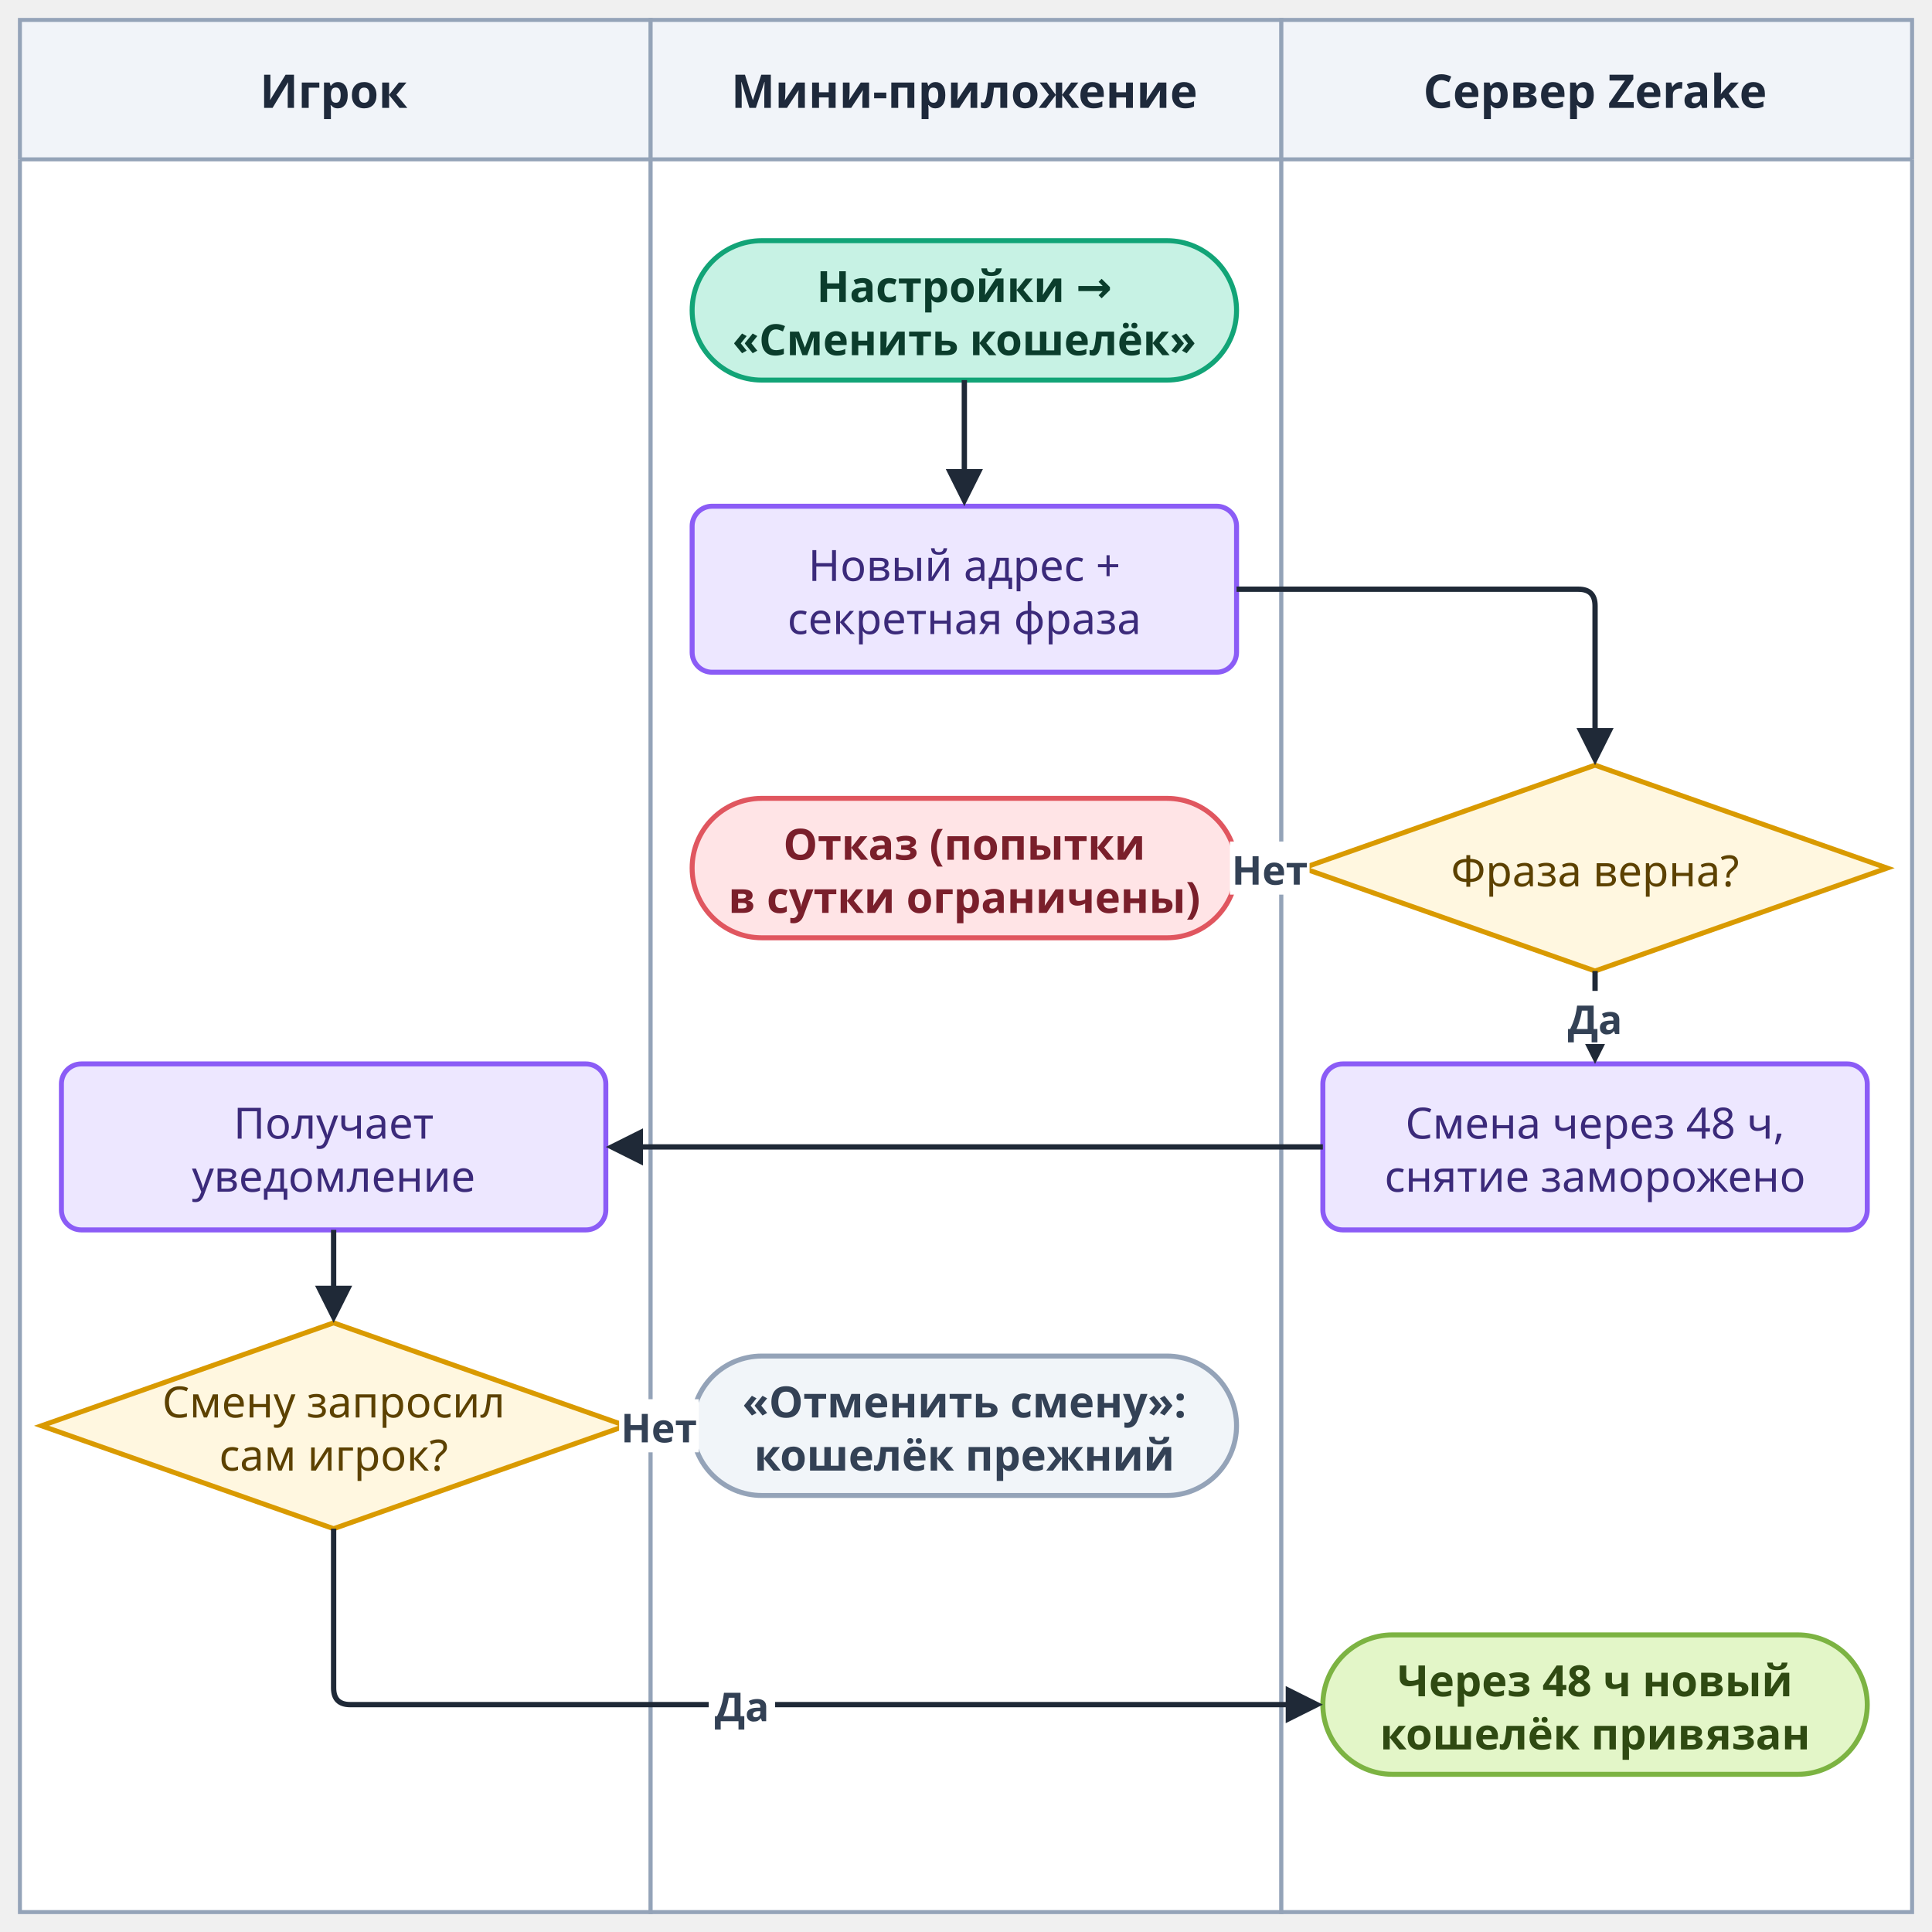
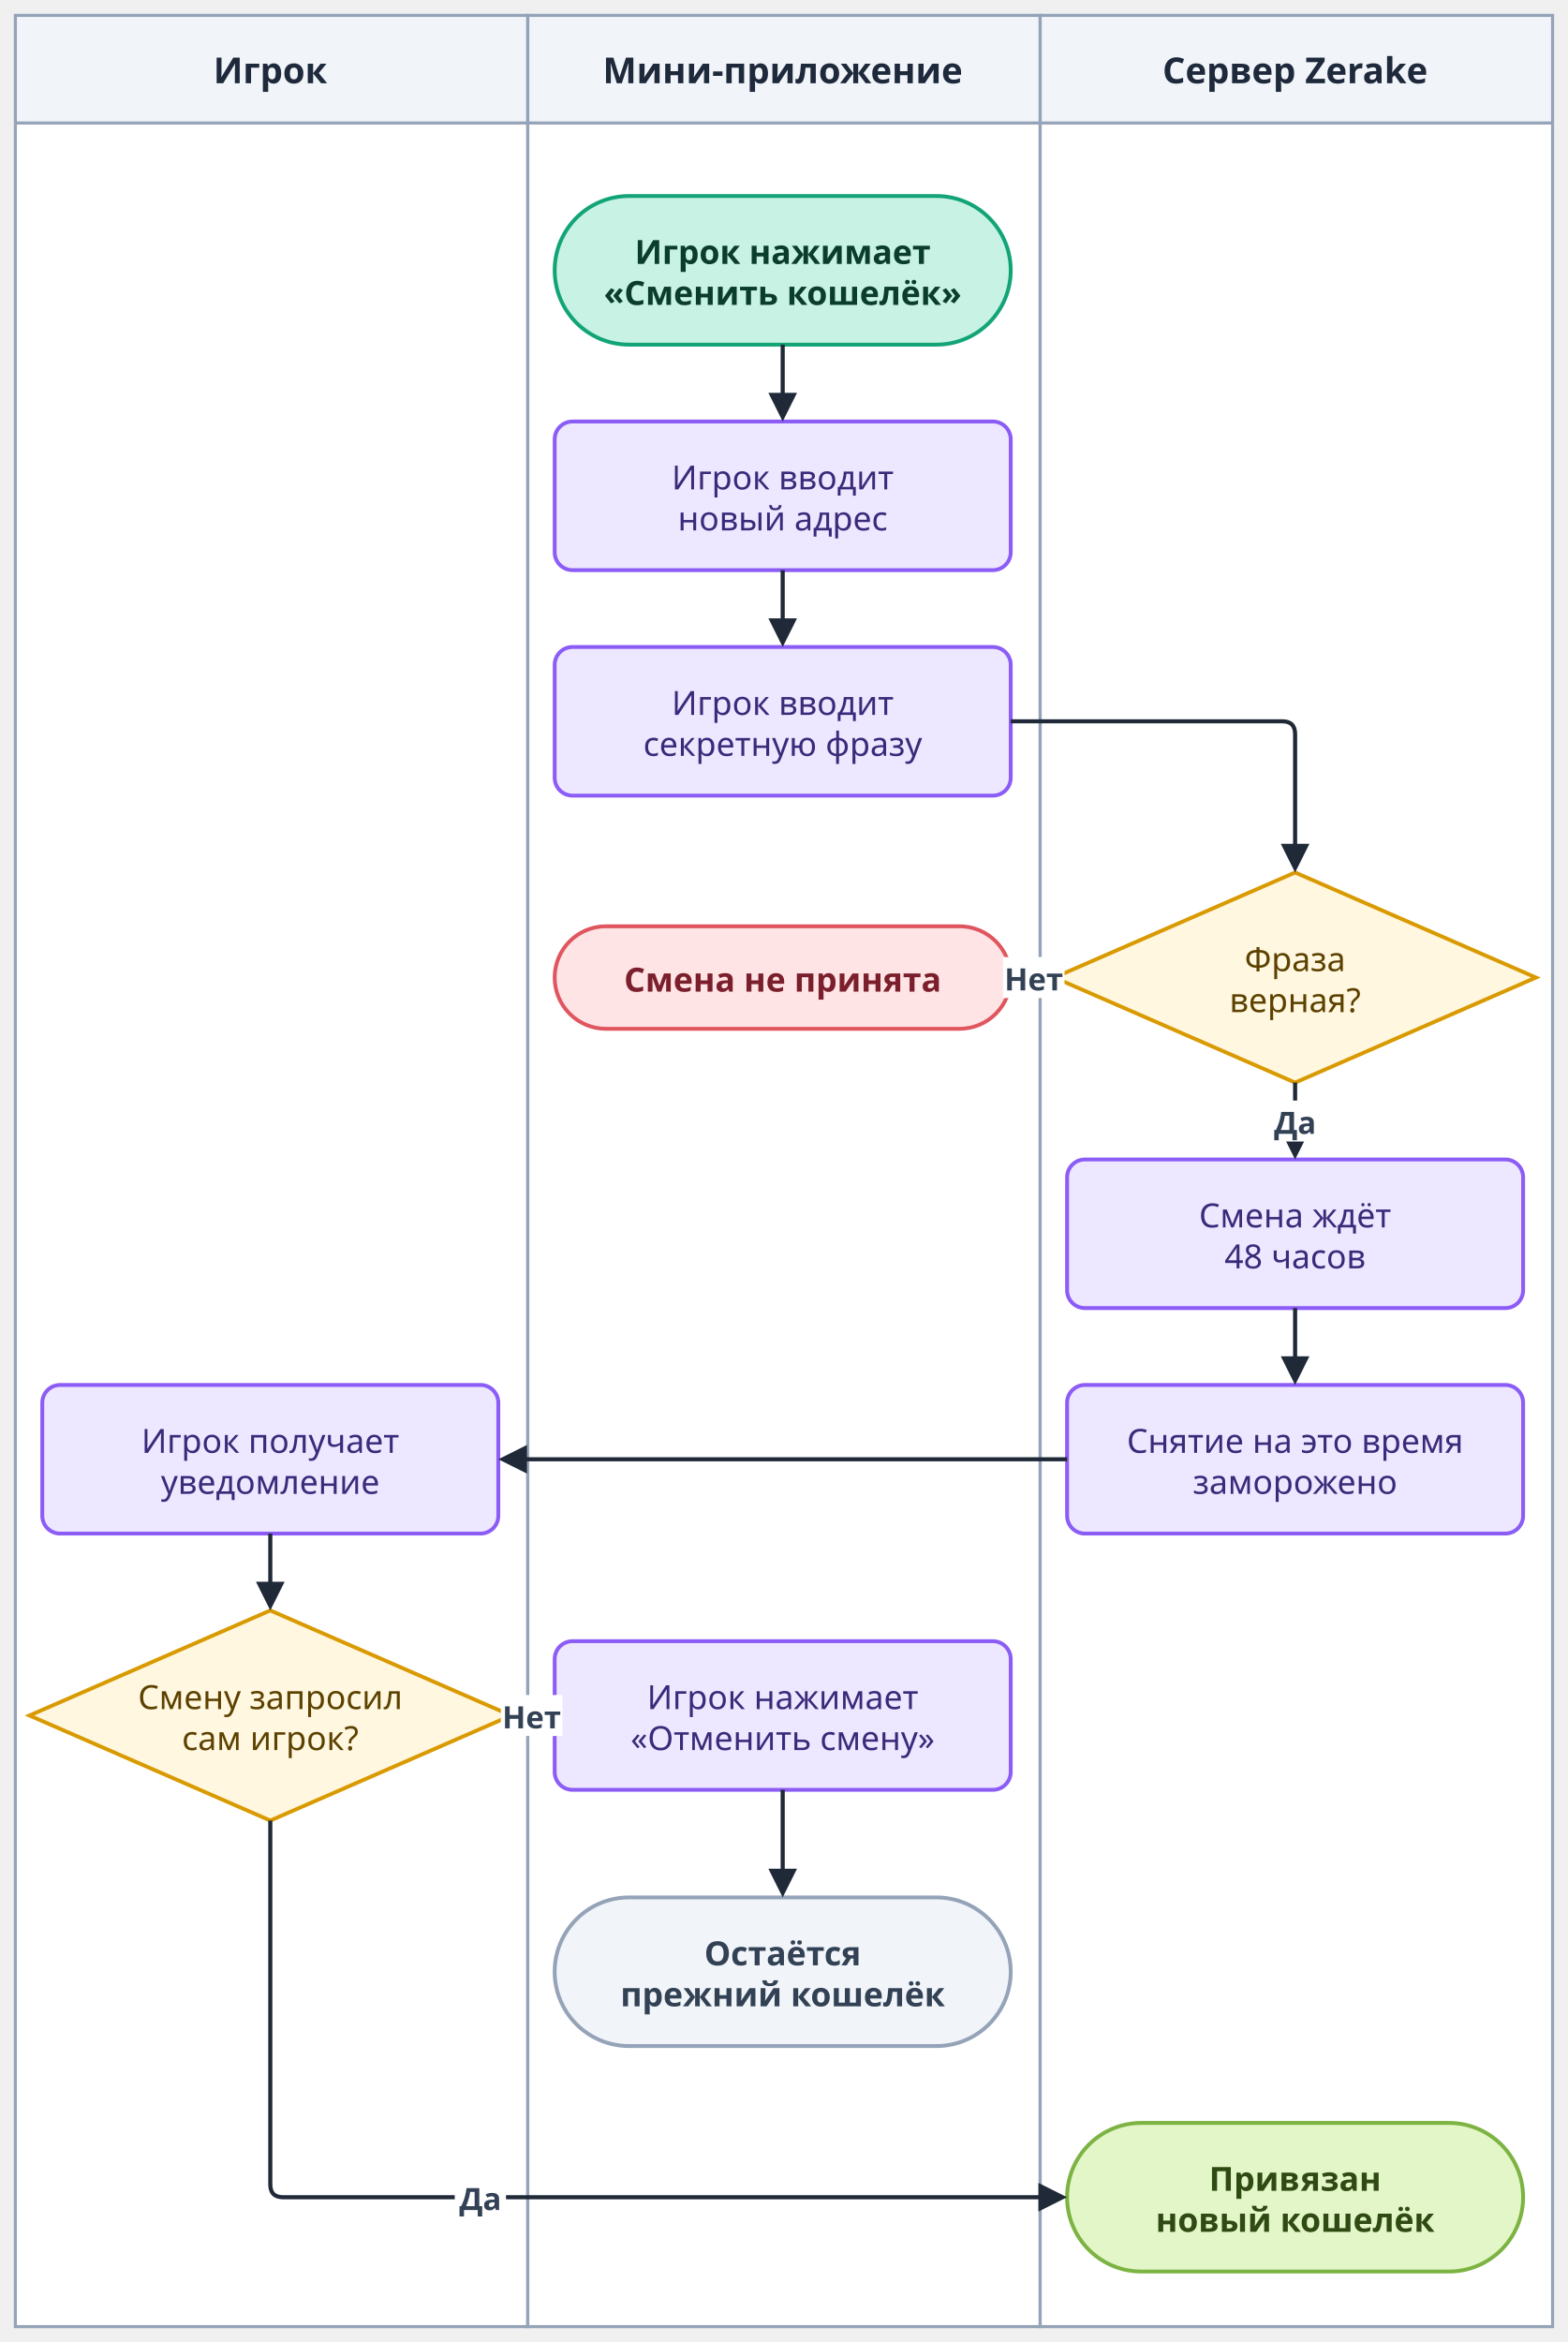
- <svg xmlns="http://www.w3.org/2000/svg" width="582" height="582" role="img" aria-label="Смена кошелька для выплат" viewBox="909.5 -5.5 582 582" style="">
+ <svg xmlns="http://www.w3.org/2000/svg" width="612" height="914" role="img" aria-label="Смена кошелька для выплат" viewBox="894.5 -5.5 612 914" style="">
  <g>
    <g />
-     <g transform="translate(915,0) scale(1)">
+     <g transform="translate(900,0) scale(1)">
      <g transform="translate(0.5,0.5)" style="visibility: visible;">
-         <path d="M 0 42 L 0 0 L 190 0 L 190 42" fill="#f1f4f9" stroke="#94a3b8" stroke-width="1.2" stroke-miterlimit="10" pointer-events="all" style="fill: light-dark(rgb(241, 244, 249), rgb(25, 28, 32)); stroke: light-dark(rgb(148, 163, 184), rgb(87, 100, 118));" />
-         <path d="M 0 42 L 0 570 L 190 570 L 190 42" fill="#ffffff" stroke="#94a3b8" stroke-width="1.2" stroke-miterlimit="10" pointer-events="all" style="fill: light-dark(rgb(255, 255, 255), rgb(18, 18, 18)); stroke: light-dark(rgb(148, 163, 184), rgb(87, 100, 118));" />
-         <path d="M 0 42 L 190 42" fill="none" stroke="white" stroke-width="9.2" stroke-miterlimit="10" pointer-events="stroke" style="stroke: light-dark(rgb(148, 163, 184), rgb(87, 100, 118));" visibility="hidden" vector-effect="non-scaling-stroke" />
-         <path d="M 0 42 L 190 42" fill="none" stroke="#94a3b8" stroke-width="1.2" stroke-miterlimit="10" pointer-events="all" style="stroke: light-dark(rgb(148, 163, 184), rgb(87, 100, 118));" />
+         <path d="M 0 42 L 0 0 L 200 0 L 200 42" fill="#f1f4f9" stroke="#94a3b8" stroke-width="1.2" stroke-miterlimit="10" pointer-events="all" style="fill: light-dark(rgb(241, 244, 249), rgb(25, 28, 32)); stroke: light-dark(rgb(148, 163, 184), rgb(87, 100, 118));" />
+         <path d="M 0 42 L 0 902 L 200 902 L 200 42" fill="#ffffff" stroke="#94a3b8" stroke-width="1.2" stroke-miterlimit="10" pointer-events="all" style="fill: light-dark(rgb(255, 255, 255), rgb(18, 18, 18)); stroke: light-dark(rgb(148, 163, 184), rgb(87, 100, 118));" />
+         <path d="M 0 42 L 200 42" fill="none" stroke="white" stroke-width="9.2" stroke-miterlimit="10" pointer-events="stroke" style="stroke: light-dark(rgb(148, 163, 184), rgb(87, 100, 118));" visibility="hidden" vector-effect="non-scaling-stroke" />
+         <path d="M 0 42 L 200 42" fill="none" stroke="#94a3b8" stroke-width="1.2" stroke-miterlimit="10" pointer-events="all" style="stroke: light-dark(rgb(148, 163, 184), rgb(87, 100, 118));" />
      </g>
      <g style="">
        <g fill="#1E293B" font-family="'Segoe UI'" font-weight="bold" text-anchor="middle" font-size="14px" style="fill: light-dark(rgb(30, 41, 59), rgb(195, 204, 220));">
-           <text x="95" y="27">Игрок</text>
+           <text x="100" y="27">Игрок</text>
        </g>
      </g>
      <g transform="translate(0.5,0.5)" style="visibility: visible;">
-         <path d="M 190 42 L 190 0 L 380 0 L 380 42" fill="#f1f4f9" stroke="#94a3b8" stroke-width="1.2" stroke-miterlimit="10" pointer-events="all" style="fill: light-dark(rgb(241, 244, 249), rgb(25, 28, 32)); stroke: light-dark(rgb(148, 163, 184), rgb(87, 100, 118));" />
-         <path d="M 190 42 L 190 570 L 380 570 L 380 42" fill="#ffffff" stroke="#94a3b8" stroke-width="1.2" stroke-miterlimit="10" pointer-events="all" style="fill: light-dark(rgb(255, 255, 255), rgb(18, 18, 18)); stroke: light-dark(rgb(148, 163, 184), rgb(87, 100, 118));" />
-         <path d="M 190 42 L 380 42" fill="none" stroke="white" stroke-width="9.2" stroke-miterlimit="10" pointer-events="stroke" style="stroke: light-dark(rgb(148, 163, 184), rgb(87, 100, 118));" visibility="hidden" vector-effect="non-scaling-stroke" />
-         <path d="M 190 42 L 380 42" fill="none" stroke="#94a3b8" stroke-width="1.2" stroke-miterlimit="10" pointer-events="all" style="stroke: light-dark(rgb(148, 163, 184), rgb(87, 100, 118));" />
+         <path d="M 200 42 L 200 0 L 400 0 L 400 42" fill="#f1f4f9" stroke="#94a3b8" stroke-width="1.2" stroke-miterlimit="10" pointer-events="all" style="fill: light-dark(rgb(241, 244, 249), rgb(25, 28, 32)); stroke: light-dark(rgb(148, 163, 184), rgb(87, 100, 118));" />
+         <path d="M 200 42 L 200 902 L 400 902 L 400 42" fill="#ffffff" stroke="#94a3b8" stroke-width="1.2" stroke-miterlimit="10" pointer-events="all" style="fill: light-dark(rgb(255, 255, 255), rgb(18, 18, 18)); stroke: light-dark(rgb(148, 163, 184), rgb(87, 100, 118));" />
+         <path d="M 200 42 L 400 42" fill="none" stroke="white" stroke-width="9.2" stroke-miterlimit="10" pointer-events="stroke" style="stroke: light-dark(rgb(148, 163, 184), rgb(87, 100, 118));" visibility="hidden" vector-effect="non-scaling-stroke" />
+         <path d="M 200 42 L 400 42" fill="none" stroke="#94a3b8" stroke-width="1.2" stroke-miterlimit="10" pointer-events="all" style="stroke: light-dark(rgb(148, 163, 184), rgb(87, 100, 118));" />
      </g>
      <g style="">
        <g fill="#1E293B" font-family="'Segoe UI'" font-weight="bold" text-anchor="middle" font-size="14px" style="fill: light-dark(rgb(30, 41, 59), rgb(195, 204, 220));">
-           <text x="285" y="27">Мини-приложение</text>
+           <text x="300" y="27">Мини-приложение</text>
        </g>
      </g>
      <g transform="translate(0.5,0.5)" style="visibility: visible;">
-         <path d="M 380 42 L 380 0 L 570 0 L 570 42" fill="#f1f4f9" stroke="#94a3b8" stroke-width="1.2" stroke-miterlimit="10" pointer-events="all" style="fill: light-dark(rgb(241, 244, 249), rgb(25, 28, 32)); stroke: light-dark(rgb(148, 163, 184), rgb(87, 100, 118));" />
-         <path d="M 380 42 L 380 570 L 570 570 L 570 42" fill="#ffffff" stroke="#94a3b8" stroke-width="1.2" stroke-miterlimit="10" pointer-events="all" style="fill: light-dark(rgb(255, 255, 255), rgb(18, 18, 18)); stroke: light-dark(rgb(148, 163, 184), rgb(87, 100, 118));" />
-         <path d="M 380 42 L 570 42" fill="none" stroke="white" stroke-width="9.2" stroke-miterlimit="10" pointer-events="stroke" style="stroke: light-dark(rgb(148, 163, 184), rgb(87, 100, 118));" visibility="hidden" vector-effect="non-scaling-stroke" />
-         <path d="M 380 42 L 570 42" fill="none" stroke="#94a3b8" stroke-width="1.2" stroke-miterlimit="10" pointer-events="all" style="stroke: light-dark(rgb(148, 163, 184), rgb(87, 100, 118));" />
+         <path d="M 400 42 L 400 0 L 600 0 L 600 42" fill="#f1f4f9" stroke="#94a3b8" stroke-width="1.2" stroke-miterlimit="10" pointer-events="all" style="fill: light-dark(rgb(241, 244, 249), rgb(25, 28, 32)); stroke: light-dark(rgb(148, 163, 184), rgb(87, 100, 118));" />
+         <path d="M 400 42 L 400 902 L 600 902 L 600 42" fill="#ffffff" stroke="#94a3b8" stroke-width="1.2" stroke-miterlimit="10" pointer-events="all" style="fill: light-dark(rgb(255, 255, 255), rgb(18, 18, 18)); stroke: light-dark(rgb(148, 163, 184), rgb(87, 100, 118));" />
+         <path d="M 400 42 L 600 42" fill="none" stroke="white" stroke-width="9.2" stroke-miterlimit="10" pointer-events="stroke" style="stroke: light-dark(rgb(148, 163, 184), rgb(87, 100, 118));" visibility="hidden" vector-effect="non-scaling-stroke" />
+         <path d="M 400 42 L 600 42" fill="none" stroke="#94a3b8" stroke-width="1.2" stroke-miterlimit="10" pointer-events="all" style="stroke: light-dark(rgb(148, 163, 184), rgb(87, 100, 118));" />
      </g>
      <g style="">
        <g fill="#1E293B" font-family="'Segoe UI'" font-weight="bold" text-anchor="middle" font-size="14px" style="fill: light-dark(rgb(30, 41, 59), rgb(195, 204, 220));">
-           <text x="475" y="27">Сервер Zerake</text>
-         </g>
-       </g>
-       <g style="visibility: visible;">
-         <rect x="203" y="67" width="164" height="42" rx="21" ry="21" fill="#c7f2e4" stroke="#12a477" stroke-width="1.5" pointer-events="all" style="fill: light-dark(rgb(199, 242, 228), rgb(9, 46, 34)); stroke: light-dark(rgb(18, 164, 119), rgb(29, 155, 116));" />
+           <text x="500" y="27">Сервер Zerake</text>
+         </g>
+       </g>
+       <g style="visibility: visible;">
+         <rect x="211" y="71" width="178" height="58" rx="29" ry="29" fill="#c7f2e4" stroke="#12a477" stroke-width="1.5" pointer-events="all" style="fill: light-dark(rgb(199, 242, 228), rgb(9, 46, 34)); stroke: light-dark(rgb(18, 164, 119), rgb(29, 155, 116));" />
      </g>
      <g style="">
        <g fill="#0B3D2C" font-family="'Segoe UI'" font-weight="bold" text-anchor="middle" font-size="13px" style="fill: light-dark(rgb(11, 61, 44), rgb(162, 205, 191));">
-           <text x="285" y="85.5">Настройки →</text>
-           <text x="285" y="101.5">«Сменить кошелёк»</text>
-         </g>
-       </g>
-       <g style="visibility: visible;">
-         <rect x="203" y="147" width="164" height="50" rx="6" ry="6" fill="#ede7ff" stroke="#8b5cf6" stroke-width="1.5" pointer-events="all" style="fill: light-dark(rgb(237, 231, 255), rgb(38, 33, 53)); stroke: light-dark(rgb(139, 92, 246), rgb(162, 122, 254));" />
-       </g>
-       <g style="">
-         <g fill="#3B2A7A" font-family="'Segoe UI'" text-anchor="middle" font-size="13px" style="fill: light-dark(rgb(59, 42, 122), rgb(200, 185, 254));">
-           <text x="285" y="169.5">Новый адрес +</text>
-           <text x="285" y="185.5">секретная фраза</text>
-         </g>
-       </g>
-       <g style="visibility: visible;">
-         <path d="M 475 225 L 563 256 L 475 287 L 387 256 Z" fill="#fff7e0" stroke="#d99a00" stroke-width="1.5" stroke-miterlimit="10" pointer-events="all" style="fill: light-dark(rgb(255, 247, 224), rgb(32, 25, 5)); stroke: light-dark(rgb(217, 154, 0), rgb(155, 101, 0));" />
+           <text x="300" y="97.5">Игрок нажимает</text>
+           <text x="300" y="113.5">«Сменить кошелёк»</text>
+         </g>
+       </g>
+       <g style="visibility: visible;">
+         <rect x="211" y="159" width="178" height="58" rx="6.96" ry="6.96" fill="#ede7ff" stroke="#8b5cf6" stroke-width="1.5" pointer-events="all" style="fill: light-dark(rgb(237, 231, 255), rgb(38, 33, 53)); stroke: light-dark(rgb(139, 92, 246), rgb(162, 122, 254));" />
+       </g>
+       <g style="">
+         <g fill="#3B2A7A" font-family="'Segoe UI'" text-anchor="middle" font-size="13px" style="fill: light-dark(rgb(59, 42, 122), rgb(200, 185, 254));">
+           <text x="300" y="185.5">Игрок вводит</text>
+           <text x="300" y="201.5">новый адрес</text>
+         </g>
+       </g>
+       <g style="visibility: visible;">
+         <rect x="211" y="247" width="178" height="58" rx="6.96" ry="6.96" fill="#ede7ff" stroke="#8b5cf6" stroke-width="1.5" pointer-events="all" style="fill: light-dark(rgb(237, 231, 255), rgb(38, 33, 53)); stroke: light-dark(rgb(139, 92, 246), rgb(162, 122, 254));" />
+       </g>
+       <g style="">
+         <g fill="#3B2A7A" font-family="'Segoe UI'" text-anchor="middle" font-size="13px" style="fill: light-dark(rgb(59, 42, 122), rgb(200, 185, 254));">
+           <text x="300" y="273.5">Игрок вводит</text>
+           <text x="300" y="289.5">секретную фразу</text>
+         </g>
+       </g>
+       <g style="visibility: visible;">
+         <path d="M 500 335 L 594 376 L 500 417 L 406 376 Z" fill="#fff7e0" stroke="#d99a00" stroke-width="1.5" stroke-miterlimit="10" pointer-events="all" style="fill: light-dark(rgb(255, 247, 224), rgb(32, 25, 5)); stroke: light-dark(rgb(217, 154, 0), rgb(155, 101, 0));" />
      </g>
      <g style="">
        <g fill="#5C4100" font-family="'Segoe UI'" text-anchor="middle" font-size="13px" style="fill: light-dark(rgb(92, 65, 0), rgb(202, 179, 123));">
-           <text x="475" y="261.5">Фраза верна?</text>
-         </g>
-       </g>
-       <g style="visibility: visible;">
-         <rect x="203" y="235" width="164" height="42" rx="21" ry="21" fill="#ffe4e6" stroke="#e0565f" stroke-width="1.5" pointer-events="all" style="fill: light-dark(rgb(255, 228, 230), rgb(54, 31, 33)); stroke: light-dark(rgb(224, 86, 95), rgb(230, 112, 120));" />
+           <text x="500" y="373.5">Фраза</text>
+           <text x="500" y="389.5">верная?</text>
+         </g>
+       </g>
+       <g style="visibility: visible;">
+         <rect x="211" y="356" width="178" height="40" rx="20" ry="20" fill="#ffe4e6" stroke="#e0565f" stroke-width="1.5" pointer-events="all" style="fill: light-dark(rgb(255, 228, 230), rgb(54, 31, 33)); stroke: light-dark(rgb(224, 86, 95), rgb(230, 112, 120));" />
      </g>
      <g style="">
        <g fill="#7A1F2B" font-family="'Segoe UI'" font-weight="bold" text-anchor="middle" font-size="13px" style="fill: light-dark(rgb(122, 31, 43), rgb(253, 175, 185));">
-           <text x="285" y="253.5">Отказ (попытки</text>
-           <text x="285" y="269.5">в сутки ограничены)</text>
-         </g>
-       </g>
-       <g style="visibility: visible;">
-         <rect x="393" y="315" width="164" height="50" rx="6" ry="6" fill="#ede7ff" stroke="#8b5cf6" stroke-width="1.5" pointer-events="all" style="fill: light-dark(rgb(237, 231, 255), rgb(38, 33, 53)); stroke: light-dark(rgb(139, 92, 246), rgb(162, 122, 254));" />
-       </g>
-       <g style="">
-         <g fill="#3B2A7A" font-family="'Segoe UI'" text-anchor="middle" font-size="13px" style="fill: light-dark(rgb(59, 42, 122), rgb(200, 185, 254));">
-           <text x="475" y="337.5">Смена через 48 ч,</text>
-           <text x="475" y="353.5">снятие заморожено</text>
-         </g>
-       </g>
-       <g style="visibility: visible;">
-         <rect x="13" y="315" width="164" height="50" rx="6" ry="6" fill="#ede7ff" stroke="#8b5cf6" stroke-width="1.5" pointer-events="all" style="fill: light-dark(rgb(237, 231, 255), rgb(38, 33, 53)); stroke: light-dark(rgb(139, 92, 246), rgb(162, 122, 254));" />
-       </g>
-       <g style="">
-         <g fill="#3B2A7A" font-family="'Segoe UI'" text-anchor="middle" font-size="13px" style="fill: light-dark(rgb(59, 42, 122), rgb(200, 185, 254));">
-           <text x="95" y="337.5">Получает</text>
-           <text x="95" y="353.5">уведомление</text>
-         </g>
-       </g>
-       <g style="visibility: visible;">
-         <path d="M 95 393 L 183 424 L 95 455 L 7 424 Z" fill="#fff7e0" stroke="#d99a00" stroke-width="1.5" stroke-miterlimit="10" pointer-events="all" style="fill: light-dark(rgb(255, 247, 224), rgb(32, 25, 5)); stroke: light-dark(rgb(217, 154, 0), rgb(155, 101, 0));" />
+           <text x="300" y="381.5">Смена не принята</text>
+         </g>
+       </g>
+       <g style="visibility: visible;">
+         <rect x="411" y="447" width="178" height="58" rx="6.96" ry="6.96" fill="#ede7ff" stroke="#8b5cf6" stroke-width="1.5" pointer-events="all" style="fill: light-dark(rgb(237, 231, 255), rgb(38, 33, 53)); stroke: light-dark(rgb(139, 92, 246), rgb(162, 122, 254));" />
+       </g>
+       <g style="">
+         <g fill="#3B2A7A" font-family="'Segoe UI'" text-anchor="middle" font-size="13px" style="fill: light-dark(rgb(59, 42, 122), rgb(200, 185, 254));">
+           <text x="500" y="473.5">Смена ждёт</text>
+           <text x="500" y="489.5">48 часов</text>
+         </g>
+       </g>
+       <g style="visibility: visible;">
+         <rect x="411" y="535" width="178" height="58" rx="6.96" ry="6.96" fill="#ede7ff" stroke="#8b5cf6" stroke-width="1.5" pointer-events="all" style="fill: light-dark(rgb(237, 231, 255), rgb(38, 33, 53)); stroke: light-dark(rgb(139, 92, 246), rgb(162, 122, 254));" />
+       </g>
+       <g style="">
+         <g fill="#3B2A7A" font-family="'Segoe UI'" text-anchor="middle" font-size="13px" style="fill: light-dark(rgb(59, 42, 122), rgb(200, 185, 254));">
+           <text x="500" y="561.5">Снятие на это время</text>
+           <text x="500" y="577.5">заморожено</text>
+         </g>
+       </g>
+       <g style="visibility: visible;">
+         <rect x="11" y="535" width="178" height="58" rx="6.96" ry="6.96" fill="#ede7ff" stroke="#8b5cf6" stroke-width="1.5" pointer-events="all" style="fill: light-dark(rgb(237, 231, 255), rgb(38, 33, 53)); stroke: light-dark(rgb(139, 92, 246), rgb(162, 122, 254));" />
+       </g>
+       <g style="">
+         <g fill="#3B2A7A" font-family="'Segoe UI'" text-anchor="middle" font-size="13px" style="fill: light-dark(rgb(59, 42, 122), rgb(200, 185, 254));">
+           <text x="100" y="561.5">Игрок получает</text>
+           <text x="100" y="577.5">уведомление</text>
+         </g>
+       </g>
+       <g style="visibility: visible;">
+         <path d="M 100 623 L 194 664 L 100 705 L 6 664 Z" fill="#fff7e0" stroke="#d99a00" stroke-width="1.5" stroke-miterlimit="10" pointer-events="all" style="fill: light-dark(rgb(255, 247, 224), rgb(32, 25, 5)); stroke: light-dark(rgb(217, 154, 0), rgb(155, 101, 0));" />
      </g>
      <g style="">
        <g fill="#5C4100" font-family="'Segoe UI'" text-anchor="middle" font-size="13px" style="fill: light-dark(rgb(92, 65, 0), rgb(202, 179, 123));">
-           <text x="95" y="421.5">Смену запросил</text>
-           <text x="95" y="437.5">сам игрок?</text>
-         </g>
-       </g>
-       <g style="visibility: visible;">
-         <rect x="203" y="403" width="164" height="42" rx="21" ry="21" fill="#f1f5f9" stroke="#94a3b8" stroke-width="1.5" pointer-events="all" style="fill: light-dark(rgb(241, 245, 249), rgb(23, 27, 30)); stroke: light-dark(rgb(148, 163, 184), rgb(87, 100, 118));" />
+           <text x="100" y="661.5">Смену запросил</text>
+           <text x="100" y="677.5">сам игрок?</text>
+         </g>
+       </g>
+       <g style="visibility: visible;">
+         <rect x="211" y="635" width="178" height="58" rx="6.96" ry="6.96" fill="#ede7ff" stroke="#8b5cf6" stroke-width="1.5" pointer-events="all" style="fill: light-dark(rgb(237, 231, 255), rgb(38, 33, 53)); stroke: light-dark(rgb(139, 92, 246), rgb(162, 122, 254));" />
+       </g>
+       <g style="">
+         <g fill="#3B2A7A" font-family="'Segoe UI'" text-anchor="middle" font-size="13px" style="fill: light-dark(rgb(59, 42, 122), rgb(200, 185, 254));">
+           <text x="300" y="661.5">Игрок нажимает</text>
+           <text x="300" y="677.5">«Отменить смену»</text>
+         </g>
+       </g>
+       <g style="visibility: visible;">
+         <rect x="211" y="735" width="178" height="58" rx="29" ry="29" fill="#f1f5f9" stroke="#94a3b8" stroke-width="1.5" pointer-events="all" style="fill: light-dark(rgb(241, 245, 249), rgb(23, 27, 30)); stroke: light-dark(rgb(148, 163, 184), rgb(87, 100, 118));" />
      </g>
      <g style="">
        <g fill="#334155" font-family="'Segoe UI'" font-weight="bold" text-anchor="middle" font-size="13px" style="fill: light-dark(rgb(51, 65, 85), rgb(172, 184, 201));">
-           <text x="285" y="421.5">«Отменить смену»:</text>
-           <text x="285" y="437.5">кошелёк прежний</text>
-         </g>
-       </g>
-       <g style="visibility: visible;">
-         <rect x="393" y="487" width="164" height="42" rx="21" ry="21" fill="#e3f6c8" stroke="#7cb342" stroke-width="1.5" pointer-events="all" style="fill: light-dark(rgb(227, 246, 200), rgb(22, 38, 0)); stroke: light-dark(rgb(124, 179, 66), rgb(69, 117, 20));" />
+           <text x="300" y="761.5">Остаётся</text>
+           <text x="300" y="777.5">прежний кошелёк</text>
+         </g>
+       </g>
+       <g style="visibility: visible;">
+         <rect x="411" y="823" width="178" height="58" rx="29" ry="29" fill="#e3f6c8" stroke="#7cb342" stroke-width="1.5" pointer-events="all" style="fill: light-dark(rgb(227, 246, 200), rgb(22, 38, 0)); stroke: light-dark(rgb(124, 179, 66), rgb(69, 117, 20));" />
      </g>
      <g style="">
        <g fill="#2F4A12" font-family="'Segoe UI'" font-weight="bold" text-anchor="middle" font-size="13px" style="fill: light-dark(rgb(47, 74, 18), rgb(168, 191, 143));">
-           <text x="475" y="505.5">Через 48 ч новый</text>
-           <text x="475" y="521.5">кошелёк привязан</text>
-         </g>
-       </g>
-       <g style="visibility: visible;">
-         <path d="M 285 109 L 285 124 Q 285 129 285 128 L 285 127.5 Q 285 127 285 131.81 L 285 136.61" fill="none" stroke="white" stroke-width="9.6" stroke-miterlimit="10" pointer-events="stroke" style="stroke: light-dark(rgb(31, 41, 55), rgb(196, 204, 216));" visibility="hidden" vector-effect="non-scaling-stroke" />
-         <path d="M 285 109 L 285 124 Q 285 129 285 128 L 285 127.5 Q 285 127 285 131.81 L 285 136.61" fill="none" stroke="#1f2937" stroke-width="1.6" stroke-miterlimit="10" pointer-events="stroke" style="stroke: light-dark(rgb(31, 41, 55), rgb(196, 204, 216));" />
-         <path d="M 285 145.21 L 280.7 136.61 L 289.3 136.61 Z" fill="#1f2937" stroke="#1f2937" stroke-width="1.6" stroke-miterlimit="10" pointer-events="all" style="fill: light-dark(rgb(31, 41, 55), rgb(196, 204, 216)); stroke: light-dark(rgb(31, 41, 55), rgb(196, 204, 216));" />
-       </g>
-       <g style="visibility: visible;">
-         <path d="M 367 172 L 470 172 Q 475 172 475 177 L 475 214.61" fill="none" stroke="white" stroke-width="9.6" stroke-miterlimit="10" pointer-events="stroke" style="stroke: light-dark(rgb(31, 41, 55), rgb(196, 204, 216));" visibility="hidden" vector-effect="non-scaling-stroke" />
-         <path d="M 367 172 L 470 172 Q 475 172 475 177 L 475 214.61" fill="none" stroke="#1f2937" stroke-width="1.6" stroke-miterlimit="10" pointer-events="stroke" style="stroke: light-dark(rgb(31, 41, 55), rgb(196, 204, 216));" />
-         <path d="M 475 223.21 L 470.7 214.61 L 479.3 214.61 Z" fill="#1f2937" stroke="#1f2937" stroke-width="1.6" stroke-miterlimit="10" pointer-events="all" style="fill: light-dark(rgb(31, 41, 55), rgb(196, 204, 216)); stroke: light-dark(rgb(31, 41, 55), rgb(196, 204, 216));" />
-       </g>
-       <g style="visibility: visible;">
-         <path d="M 387 256 L 372 256 Q 367 256 372 256 L 382 256 Q 387 256 382.19 256 L 377.39 256" fill="none" stroke="white" stroke-width="9.6" stroke-miterlimit="10" pointer-events="stroke" style="stroke: light-dark(rgb(31, 41, 55), rgb(196, 204, 216));" visibility="hidden" vector-effect="non-scaling-stroke" />
-         <path d="M 387 256 L 372 256 Q 367 256 372 256 L 382 256 Q 387 256 382.19 256 L 377.39 256" fill="none" stroke="#1f2937" stroke-width="1.6" stroke-miterlimit="10" pointer-events="stroke" style="stroke: light-dark(rgb(31, 41, 55), rgb(196, 204, 216));" />
-         <path d="M 368.79 256 L 377.39 251.7 L 377.39 260.3 Z" fill="#1f2937" stroke="#1f2937" stroke-width="1.6" stroke-miterlimit="10" pointer-events="all" style="fill: light-dark(rgb(31, 41, 55), rgb(196, 204, 216)); stroke: light-dark(rgb(31, 41, 55), rgb(196, 204, 216));" />
-       </g>
-       <g style="">
-         <g fill="#334155" font-family="'Segoe UI'" font-weight="bold" text-anchor="middle" font-size="12px" style="fill: light-dark(rgb(51, 65, 85), rgb(172, 184, 201));">
-           <rect fill="#FFFFFF" stroke="none" x="365" y="248" width="24" height="16" stroke-width="0" style="fill: light-dark(rgb(255, 255, 255), rgb(18, 18, 18));" />
-           <text x="377" y="261">Нет</text>
-         </g>
-       </g>
-       <g style="visibility: visible;">
-         <path d="M 475 287 L 475 302 Q 475 307 475 302 L 475 298.5 Q 475 295 475 299.81 L 475 304.61" fill="none" stroke="white" stroke-width="9.6" stroke-miterlimit="10" pointer-events="stroke" style="stroke: light-dark(rgb(31, 41, 55), rgb(196, 204, 216));" visibility="hidden" vector-effect="non-scaling-stroke" />
-         <path d="M 475 287 L 475 302 Q 475 307 475 302 L 475 298.5 Q 475 295 475 299.81 L 475 304.61" fill="none" stroke="#1f2937" stroke-width="1.6" stroke-miterlimit="10" pointer-events="stroke" style="stroke: light-dark(rgb(31, 41, 55), rgb(196, 204, 216));" />
-         <path d="M 475 313.21 L 470.7 304.61 L 479.3 304.61 Z" fill="#1f2937" stroke="#1f2937" stroke-width="1.6" stroke-miterlimit="10" pointer-events="all" style="fill: light-dark(rgb(31, 41, 55), rgb(196, 204, 216)); stroke: light-dark(rgb(31, 41, 55), rgb(196, 204, 216));" />
-       </g>
-       <g style="">
-         <g fill="#334155" font-family="'Segoe UI'" font-weight="bold" text-anchor="middle" font-size="12px" style="fill: light-dark(rgb(51, 65, 85), rgb(172, 184, 201));">
-           <rect fill="#FFFFFF" stroke="none" x="465" y="293" width="20" height="16" stroke-width="0" style="fill: light-dark(rgb(255, 255, 255), rgb(18, 18, 18));" />
-           <text x="475" y="306">Да</text>
-         </g>
-       </g>
-       <g style="visibility: visible;">
-         <path d="M 393 340 L 187.39 340" fill="none" stroke="white" stroke-width="9.6" stroke-miterlimit="10" pointer-events="stroke" style="stroke: light-dark(rgb(31, 41, 55), rgb(196, 204, 216));" visibility="hidden" vector-effect="non-scaling-stroke" />
-         <path d="M 393 340 L 187.39 340" fill="none" stroke="#1f2937" stroke-width="1.6" stroke-miterlimit="10" pointer-events="stroke" style="stroke: light-dark(rgb(31, 41, 55), rgb(196, 204, 216));" />
-         <path d="M 178.79 340 L 187.39 335.7 L 187.39 344.3 Z" fill="#1f2937" stroke="#1f2937" stroke-width="1.6" stroke-miterlimit="10" pointer-events="all" style="fill: light-dark(rgb(31, 41, 55), rgb(196, 204, 216)); stroke: light-dark(rgb(31, 41, 55), rgb(196, 204, 216));" />
-       </g>
-       <g style="visibility: visible;">
-         <path d="M 95 365 L 95 380 Q 95 385 95 380 L 95 376.5 Q 95 373 95 377.81 L 95 382.61" fill="none" stroke="white" stroke-width="9.6" stroke-miterlimit="10" pointer-events="stroke" style="stroke: light-dark(rgb(31, 41, 55), rgb(196, 204, 216));" visibility="hidden" vector-effect="non-scaling-stroke" />
-         <path d="M 95 365 L 95 380 Q 95 385 95 380 L 95 376.5 Q 95 373 95 377.81 L 95 382.61" fill="none" stroke="#1f2937" stroke-width="1.6" stroke-miterlimit="10" pointer-events="stroke" style="stroke: light-dark(rgb(31, 41, 55), rgb(196, 204, 216));" />
-         <path d="M 95 391.21 L 90.7 382.61 L 99.3 382.61 Z" fill="#1f2937" stroke="#1f2937" stroke-width="1.6" stroke-miterlimit="10" pointer-events="all" style="fill: light-dark(rgb(31, 41, 55), rgb(196, 204, 216)); stroke: light-dark(rgb(31, 41, 55), rgb(196, 204, 216));" />
-       </g>
-       <g style="visibility: visible;">
-         <path d="M 183 424 L 198 424 Q 203 424 198 424 L 188 424 Q 183 424 187.81 424 L 192.61 424" fill="none" stroke="white" stroke-width="9.6" stroke-miterlimit="10" pointer-events="stroke" style="stroke: light-dark(rgb(31, 41, 55), rgb(196, 204, 216));" visibility="hidden" vector-effect="non-scaling-stroke" />
-         <path d="M 183 424 L 198 424 Q 203 424 198 424 L 188 424 Q 183 424 187.81 424 L 192.61 424" fill="none" stroke="#1f2937" stroke-width="1.6" stroke-miterlimit="10" pointer-events="stroke" style="stroke: light-dark(rgb(31, 41, 55), rgb(196, 204, 216));" />
-         <path d="M 201.21 424 L 192.61 428.3 L 192.61 419.7 Z" fill="#1f2937" stroke="#1f2937" stroke-width="1.6" stroke-miterlimit="10" pointer-events="all" style="fill: light-dark(rgb(31, 41, 55), rgb(196, 204, 216)); stroke: light-dark(rgb(31, 41, 55), rgb(196, 204, 216));" />
-       </g>
-       <g style="">
-         <g fill="#334155" font-family="'Segoe UI'" font-weight="bold" text-anchor="middle" font-size="12px" style="fill: light-dark(rgb(51, 65, 85), rgb(172, 184, 201));">
-           <rect fill="#FFFFFF" stroke="none" x="181" y="416" width="24" height="16" stroke-width="0" style="fill: light-dark(rgb(255, 255, 255), rgb(18, 18, 18));" />
-           <text x="193" y="429">Нет</text>
-         </g>
-       </g>
-       <g style="visibility: visible;">
-         <path d="M 95 455 L 95 503 Q 95 508 100 508 L 382.61 508" fill="none" stroke="white" stroke-width="9.6" stroke-miterlimit="10" pointer-events="stroke" style="stroke: light-dark(rgb(31, 41, 55), rgb(196, 204, 216));" visibility="hidden" vector-effect="non-scaling-stroke" />
-         <path d="M 95 455 L 95 503 Q 95 508 100 508 L 382.61 508" fill="none" stroke="#1f2937" stroke-width="1.6" stroke-miterlimit="10" pointer-events="stroke" style="stroke: light-dark(rgb(31, 41, 55), rgb(196, 204, 216));" />
-         <path d="M 391.21 508 L 382.61 512.3 L 382.61 503.7 Z" fill="#1f2937" stroke="#1f2937" stroke-width="1.6" stroke-miterlimit="10" pointer-events="all" style="fill: light-dark(rgb(31, 41, 55), rgb(196, 204, 216)); stroke: light-dark(rgb(31, 41, 55), rgb(196, 204, 216));" />
-       </g>
-       <g style="">
-         <g fill="#334155" font-family="'Segoe UI'" font-weight="bold" text-anchor="middle" font-size="12px" style="fill: light-dark(rgb(51, 65, 85), rgb(172, 184, 201));">
-           <rect fill="#FFFFFF" stroke="none" x="208" y="500" width="20" height="16" stroke-width="0" style="fill: light-dark(rgb(255, 255, 255), rgb(18, 18, 18));" />
-           <text x="218" y="513">Да</text>
+           <text x="500" y="849.5">Привязан</text>
+           <text x="500" y="865.5">новый кошелёк</text>
+         </g>
+       </g>
+       <g style="visibility: visible;">
+         <path d="M 300 129 L 300 144 Q 300 149 300 144 L 300 141.5 Q 300 139 300 143.81 L 300 148.61" fill="none" stroke="white" stroke-width="9.6" stroke-miterlimit="10" pointer-events="stroke" style="stroke: light-dark(rgb(31, 41, 55), rgb(196, 204, 216));" visibility="hidden" vector-effect="non-scaling-stroke" />
+         <path d="M 300 129 L 300 144 Q 300 149 300 144 L 300 141.5 Q 300 139 300 143.81 L 300 148.61" fill="none" stroke="#1f2937" stroke-width="1.6" stroke-miterlimit="10" pointer-events="stroke" style="stroke: light-dark(rgb(31, 41, 55), rgb(196, 204, 216));" />
+         <path d="M 300 157.21 L 295.7 148.61 L 304.3 148.61 Z" fill="#1f2937" stroke="#1f2937" stroke-width="1.6" stroke-miterlimit="10" pointer-events="all" style="fill: light-dark(rgb(31, 41, 55), rgb(196, 204, 216)); stroke: light-dark(rgb(31, 41, 55), rgb(196, 204, 216));" />
+       </g>
+       <g style="visibility: visible;">
+         <path d="M 300 217 L 300 232 Q 300 237 300 232 L 300 229.5 Q 300 227 300 231.81 L 300 236.61" fill="none" stroke="white" stroke-width="9.6" stroke-miterlimit="10" pointer-events="stroke" style="stroke: light-dark(rgb(31, 41, 55), rgb(196, 204, 216));" visibility="hidden" vector-effect="non-scaling-stroke" />
+         <path d="M 300 217 L 300 232 Q 300 237 300 232 L 300 229.5 Q 300 227 300 231.81 L 300 236.61" fill="none" stroke="#1f2937" stroke-width="1.6" stroke-miterlimit="10" pointer-events="stroke" style="stroke: light-dark(rgb(31, 41, 55), rgb(196, 204, 216));" />
+         <path d="M 300 245.21 L 295.7 236.61 L 304.3 236.61 Z" fill="#1f2937" stroke="#1f2937" stroke-width="1.6" stroke-miterlimit="10" pointer-events="all" style="fill: light-dark(rgb(31, 41, 55), rgb(196, 204, 216)); stroke: light-dark(rgb(31, 41, 55), rgb(196, 204, 216));" />
+       </g>
+       <g style="visibility: visible;">
+         <path d="M 389 276 L 495 276 Q 500 276 500 281 L 500 324.61" fill="none" stroke="white" stroke-width="9.6" stroke-miterlimit="10" pointer-events="stroke" style="stroke: light-dark(rgb(31, 41, 55), rgb(196, 204, 216));" visibility="hidden" vector-effect="non-scaling-stroke" />
+         <path d="M 389 276 L 495 276 Q 500 276 500 281 L 500 324.61" fill="none" stroke="#1f2937" stroke-width="1.6" stroke-miterlimit="10" pointer-events="stroke" style="stroke: light-dark(rgb(31, 41, 55), rgb(196, 204, 216));" />
+         <path d="M 500 333.21 L 495.7 324.61 L 504.3 324.61 Z" fill="#1f2937" stroke="#1f2937" stroke-width="1.6" stroke-miterlimit="10" pointer-events="all" style="fill: light-dark(rgb(31, 41, 55), rgb(196, 204, 216)); stroke: light-dark(rgb(31, 41, 55), rgb(196, 204, 216));" />
+       </g>
+       <g style="visibility: visible;">
+         <path d="M 406 376 L 391 376 Q 386 376 391 376 L 404 376 Q 409 376 404.19 376 L 399.39 376" fill="none" stroke="white" stroke-width="9.6" stroke-miterlimit="10" pointer-events="stroke" style="stroke: light-dark(rgb(31, 41, 55), rgb(196, 204, 216));" visibility="hidden" vector-effect="non-scaling-stroke" />
+         <path d="M 406 376 L 391 376 Q 386 376 391 376 L 404 376 Q 409 376 404.19 376 L 399.39 376" fill="none" stroke="#1f2937" stroke-width="1.6" stroke-miterlimit="10" pointer-events="stroke" style="stroke: light-dark(rgb(31, 41, 55), rgb(196, 204, 216));" />
+         <path d="M 390.79 376 L 399.39 371.7 L 399.39 380.3 Z" fill="#1f2937" stroke="#1f2937" stroke-width="1.6" stroke-miterlimit="10" pointer-events="all" style="fill: light-dark(rgb(31, 41, 55), rgb(196, 204, 216)); stroke: light-dark(rgb(31, 41, 55), rgb(196, 204, 216));" />
+       </g>
+       <g style="">
+         <g fill="#334155" font-family="'Segoe UI'" font-weight="bold" text-anchor="middle" font-size="12px" style="fill: light-dark(rgb(51, 65, 85), rgb(172, 184, 201));">
+           <rect fill="#FFFFFF" stroke="none" x="386" y="368" width="24" height="16" stroke-width="0" style="fill: light-dark(rgb(255, 255, 255), rgb(18, 18, 18));" />
+           <text x="398" y="381">Нет</text>
+         </g>
+       </g>
+       <g style="visibility: visible;">
+         <path d="M 500 417 L 500 432 Q 500 437 500 432 L 500 429.5 Q 500 427 500 431.81 L 500 436.61" fill="none" stroke="white" stroke-width="9.6" stroke-miterlimit="10" pointer-events="stroke" style="stroke: light-dark(rgb(31, 41, 55), rgb(196, 204, 216));" visibility="hidden" vector-effect="non-scaling-stroke" />
+         <path d="M 500 417 L 500 432 Q 500 437 500 432 L 500 429.5 Q 500 427 500 431.81 L 500 436.61" fill="none" stroke="#1f2937" stroke-width="1.6" stroke-miterlimit="10" pointer-events="stroke" style="stroke: light-dark(rgb(31, 41, 55), rgb(196, 204, 216));" />
+         <path d="M 500 445.21 L 495.7 436.61 L 504.3 436.61 Z" fill="#1f2937" stroke="#1f2937" stroke-width="1.6" stroke-miterlimit="10" pointer-events="all" style="fill: light-dark(rgb(31, 41, 55), rgb(196, 204, 216)); stroke: light-dark(rgb(31, 41, 55), rgb(196, 204, 216));" />
+       </g>
+       <g style="">
+         <g fill="#334155" font-family="'Segoe UI'" font-weight="bold" text-anchor="middle" font-size="12px" style="fill: light-dark(rgb(51, 65, 85), rgb(172, 184, 201));">
+           <rect fill="#FFFFFF" stroke="none" x="490" y="424" width="20" height="16" stroke-width="0" style="fill: light-dark(rgb(255, 255, 255), rgb(18, 18, 18));" />
+           <text x="500" y="437">Да</text>
+         </g>
+       </g>
+       <g style="visibility: visible;">
+         <path d="M 500 505 L 500 520 Q 500 525 500 520 L 500 517.5 Q 500 515 500 519.81 L 500 524.61" fill="none" stroke="white" stroke-width="9.6" stroke-miterlimit="10" pointer-events="stroke" style="stroke: light-dark(rgb(31, 41, 55), rgb(196, 204, 216));" visibility="hidden" vector-effect="non-scaling-stroke" />
+         <path d="M 500 505 L 500 520 Q 500 525 500 520 L 500 517.5 Q 500 515 500 519.81 L 500 524.61" fill="none" stroke="#1f2937" stroke-width="1.6" stroke-miterlimit="10" pointer-events="stroke" style="stroke: light-dark(rgb(31, 41, 55), rgb(196, 204, 216));" />
+         <path d="M 500 533.21 L 495.7 524.61 L 504.3 524.61 Z" fill="#1f2937" stroke="#1f2937" stroke-width="1.6" stroke-miterlimit="10" pointer-events="all" style="fill: light-dark(rgb(31, 41, 55), rgb(196, 204, 216)); stroke: light-dark(rgb(31, 41, 55), rgb(196, 204, 216));" />
+       </g>
+       <g style="visibility: visible;">
+         <path d="M 411 564 L 199.39 564" fill="none" stroke="white" stroke-width="9.6" stroke-miterlimit="10" pointer-events="stroke" style="stroke: light-dark(rgb(31, 41, 55), rgb(196, 204, 216));" visibility="hidden" vector-effect="non-scaling-stroke" />
+         <path d="M 411 564 L 199.39 564" fill="none" stroke="#1f2937" stroke-width="1.6" stroke-miterlimit="10" pointer-events="stroke" style="stroke: light-dark(rgb(31, 41, 55), rgb(196, 204, 216));" />
+         <path d="M 190.79 564 L 199.39 559.7 L 199.39 568.3 Z" fill="#1f2937" stroke="#1f2937" stroke-width="1.6" stroke-miterlimit="10" pointer-events="all" style="fill: light-dark(rgb(31, 41, 55), rgb(196, 204, 216)); stroke: light-dark(rgb(31, 41, 55), rgb(196, 204, 216));" />
+       </g>
+       <g style="visibility: visible;">
+         <path d="M 100 593 L 100 608 Q 100 613 100 608 L 100 605.5 Q 100 603 100 607.81 L 100 612.61" fill="none" stroke="white" stroke-width="9.6" stroke-miterlimit="10" pointer-events="stroke" style="stroke: light-dark(rgb(31, 41, 55), rgb(196, 204, 216));" visibility="hidden" vector-effect="non-scaling-stroke" />
+         <path d="M 100 593 L 100 608 Q 100 613 100 608 L 100 605.5 Q 100 603 100 607.81 L 100 612.61" fill="none" stroke="#1f2937" stroke-width="1.6" stroke-miterlimit="10" pointer-events="stroke" style="stroke: light-dark(rgb(31, 41, 55), rgb(196, 204, 216));" />
+         <path d="M 100 621.21 L 95.7 612.61 L 104.3 612.61 Z" fill="#1f2937" stroke="#1f2937" stroke-width="1.6" stroke-miterlimit="10" pointer-events="all" style="fill: light-dark(rgb(31, 41, 55), rgb(196, 204, 216)); stroke: light-dark(rgb(31, 41, 55), rgb(196, 204, 216));" />
+       </g>
+       <g style="visibility: visible;">
+         <path d="M 194 664 L 209 664 Q 214 664 209 664 L 196 664 Q 191 664 195.81 664 L 200.61 664" fill="none" stroke="white" stroke-width="9.6" stroke-miterlimit="10" pointer-events="stroke" style="stroke: light-dark(rgb(31, 41, 55), rgb(196, 204, 216));" visibility="hidden" vector-effect="non-scaling-stroke" />
+         <path d="M 194 664 L 209 664 Q 214 664 209 664 L 196 664 Q 191 664 195.81 664 L 200.61 664" fill="none" stroke="#1f2937" stroke-width="1.6" stroke-miterlimit="10" pointer-events="stroke" style="stroke: light-dark(rgb(31, 41, 55), rgb(196, 204, 216));" />
+         <path d="M 209.21 664 L 200.61 668.3 L 200.61 659.7 Z" fill="#1f2937" stroke="#1f2937" stroke-width="1.6" stroke-miterlimit="10" pointer-events="all" style="fill: light-dark(rgb(31, 41, 55), rgb(196, 204, 216)); stroke: light-dark(rgb(31, 41, 55), rgb(196, 204, 216));" />
+       </g>
+       <g style="">
+         <g fill="#334155" font-family="'Segoe UI'" font-weight="bold" text-anchor="middle" font-size="12px" style="fill: light-dark(rgb(51, 65, 85), rgb(172, 184, 201));">
+           <rect fill="#FFFFFF" stroke="none" x="190" y="656" width="24" height="16" stroke-width="0" style="fill: light-dark(rgb(255, 255, 255), rgb(18, 18, 18));" />
+           <text x="202" y="669">Нет</text>
+         </g>
+       </g>
+       <g style="visibility: visible;">
+         <path d="M 300 693 L 300 724.61" fill="none" stroke="white" stroke-width="9.6" stroke-miterlimit="10" pointer-events="stroke" style="stroke: light-dark(rgb(31, 41, 55), rgb(196, 204, 216));" visibility="hidden" vector-effect="non-scaling-stroke" />
+         <path d="M 300 693 L 300 724.61" fill="none" stroke="#1f2937" stroke-width="1.6" stroke-miterlimit="10" pointer-events="stroke" style="stroke: light-dark(rgb(31, 41, 55), rgb(196, 204, 216));" />
+         <path d="M 300 733.21 L 295.7 724.61 L 304.3 724.61 Z" fill="#1f2937" stroke="#1f2937" stroke-width="1.6" stroke-miterlimit="10" pointer-events="all" style="fill: light-dark(rgb(31, 41, 55), rgb(196, 204, 216)); stroke: light-dark(rgb(31, 41, 55), rgb(196, 204, 216));" />
+       </g>
+       <g style="visibility: visible;">
+         <path d="M 100 705 L 100 847 Q 100 852 105 852 L 400.61 852" fill="none" stroke="white" stroke-width="9.6" stroke-miterlimit="10" pointer-events="stroke" style="stroke: light-dark(rgb(31, 41, 55), rgb(196, 204, 216));" visibility="hidden" vector-effect="non-scaling-stroke" />
+         <path d="M 100 705 L 100 847 Q 100 852 105 852 L 400.61 852" fill="none" stroke="#1f2937" stroke-width="1.6" stroke-miterlimit="10" pointer-events="stroke" style="stroke: light-dark(rgb(31, 41, 55), rgb(196, 204, 216));" />
+         <path d="M 409.21 852 L 400.61 856.3 L 400.61 847.7 Z" fill="#1f2937" stroke="#1f2937" stroke-width="1.6" stroke-miterlimit="10" pointer-events="all" style="fill: light-dark(rgb(31, 41, 55), rgb(196, 204, 216)); stroke: light-dark(rgb(31, 41, 55), rgb(196, 204, 216));" />
+       </g>
+       <g style="">
+         <g fill="#334155" font-family="'Segoe UI'" font-weight="bold" text-anchor="middle" font-size="12px" style="fill: light-dark(rgb(51, 65, 85), rgb(172, 184, 201));">
+           <rect fill="#FFFFFF" stroke="none" x="172" y="844" width="20" height="16" stroke-width="0" style="fill: light-dark(rgb(255, 255, 255), rgb(18, 18, 18));" />
+           <text x="182" y="857">Да</text>
        </g>
      </g>
    </g>
    <g />
    <g />
  </g>
</svg>
